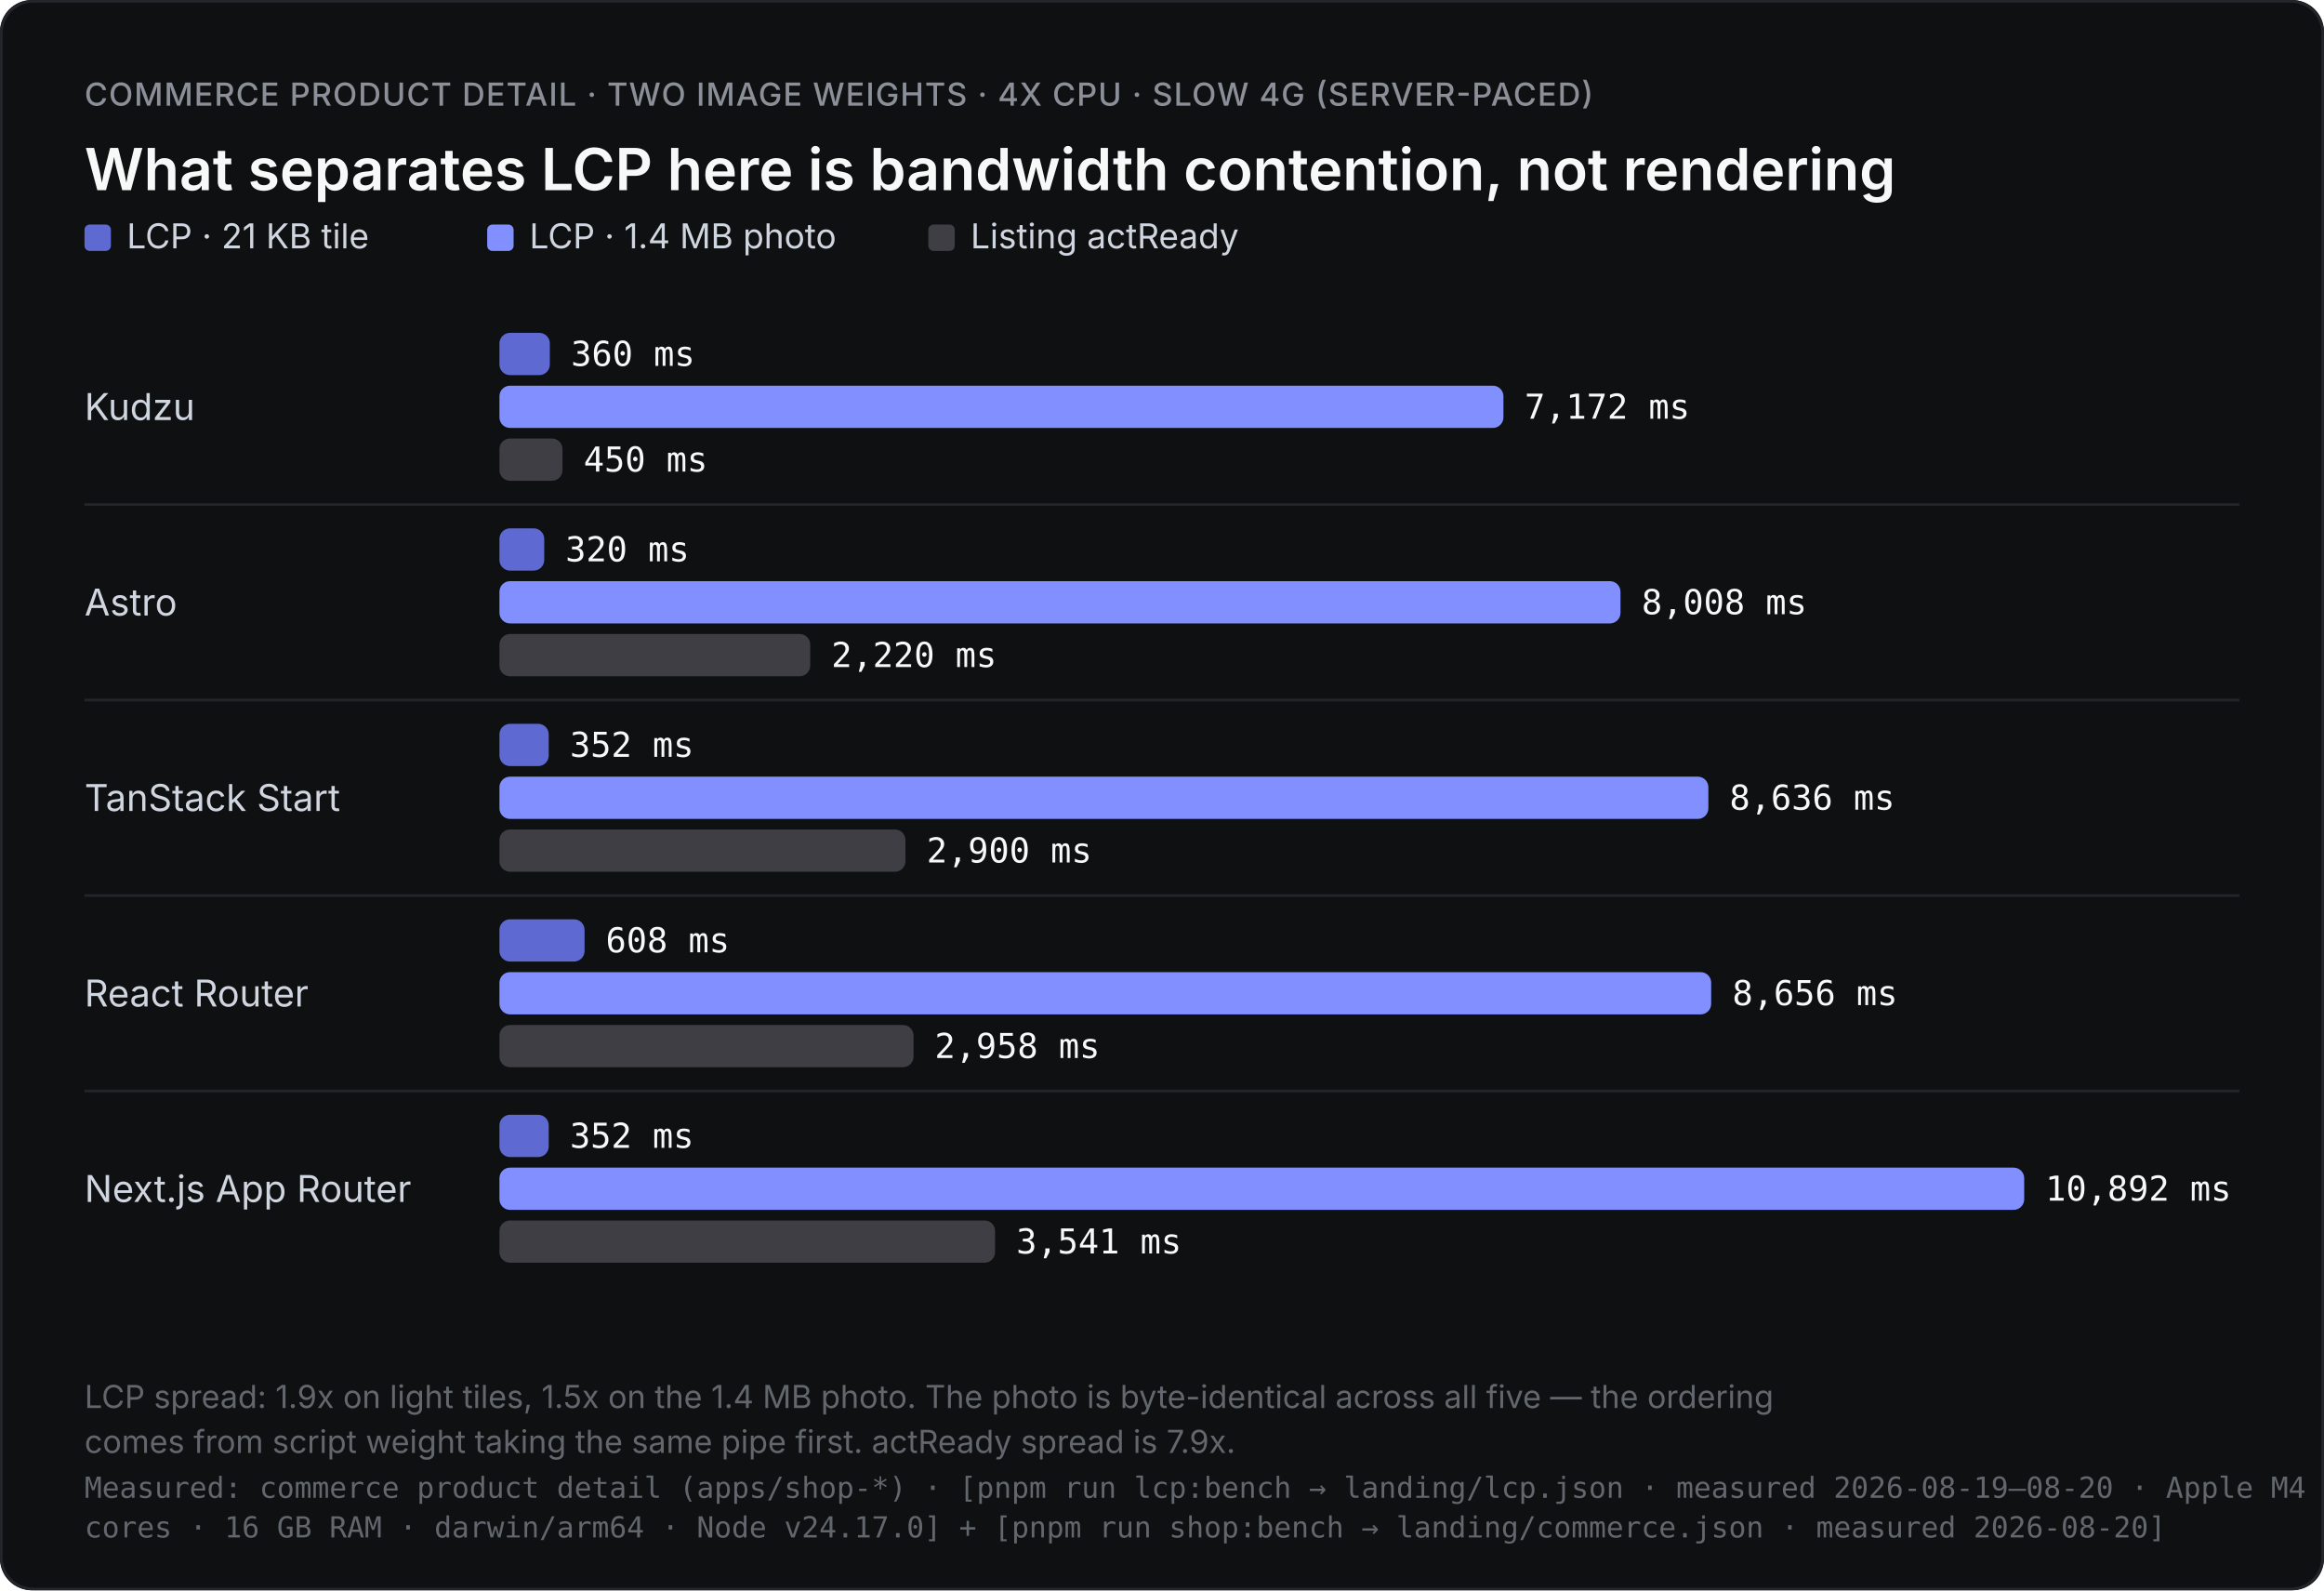
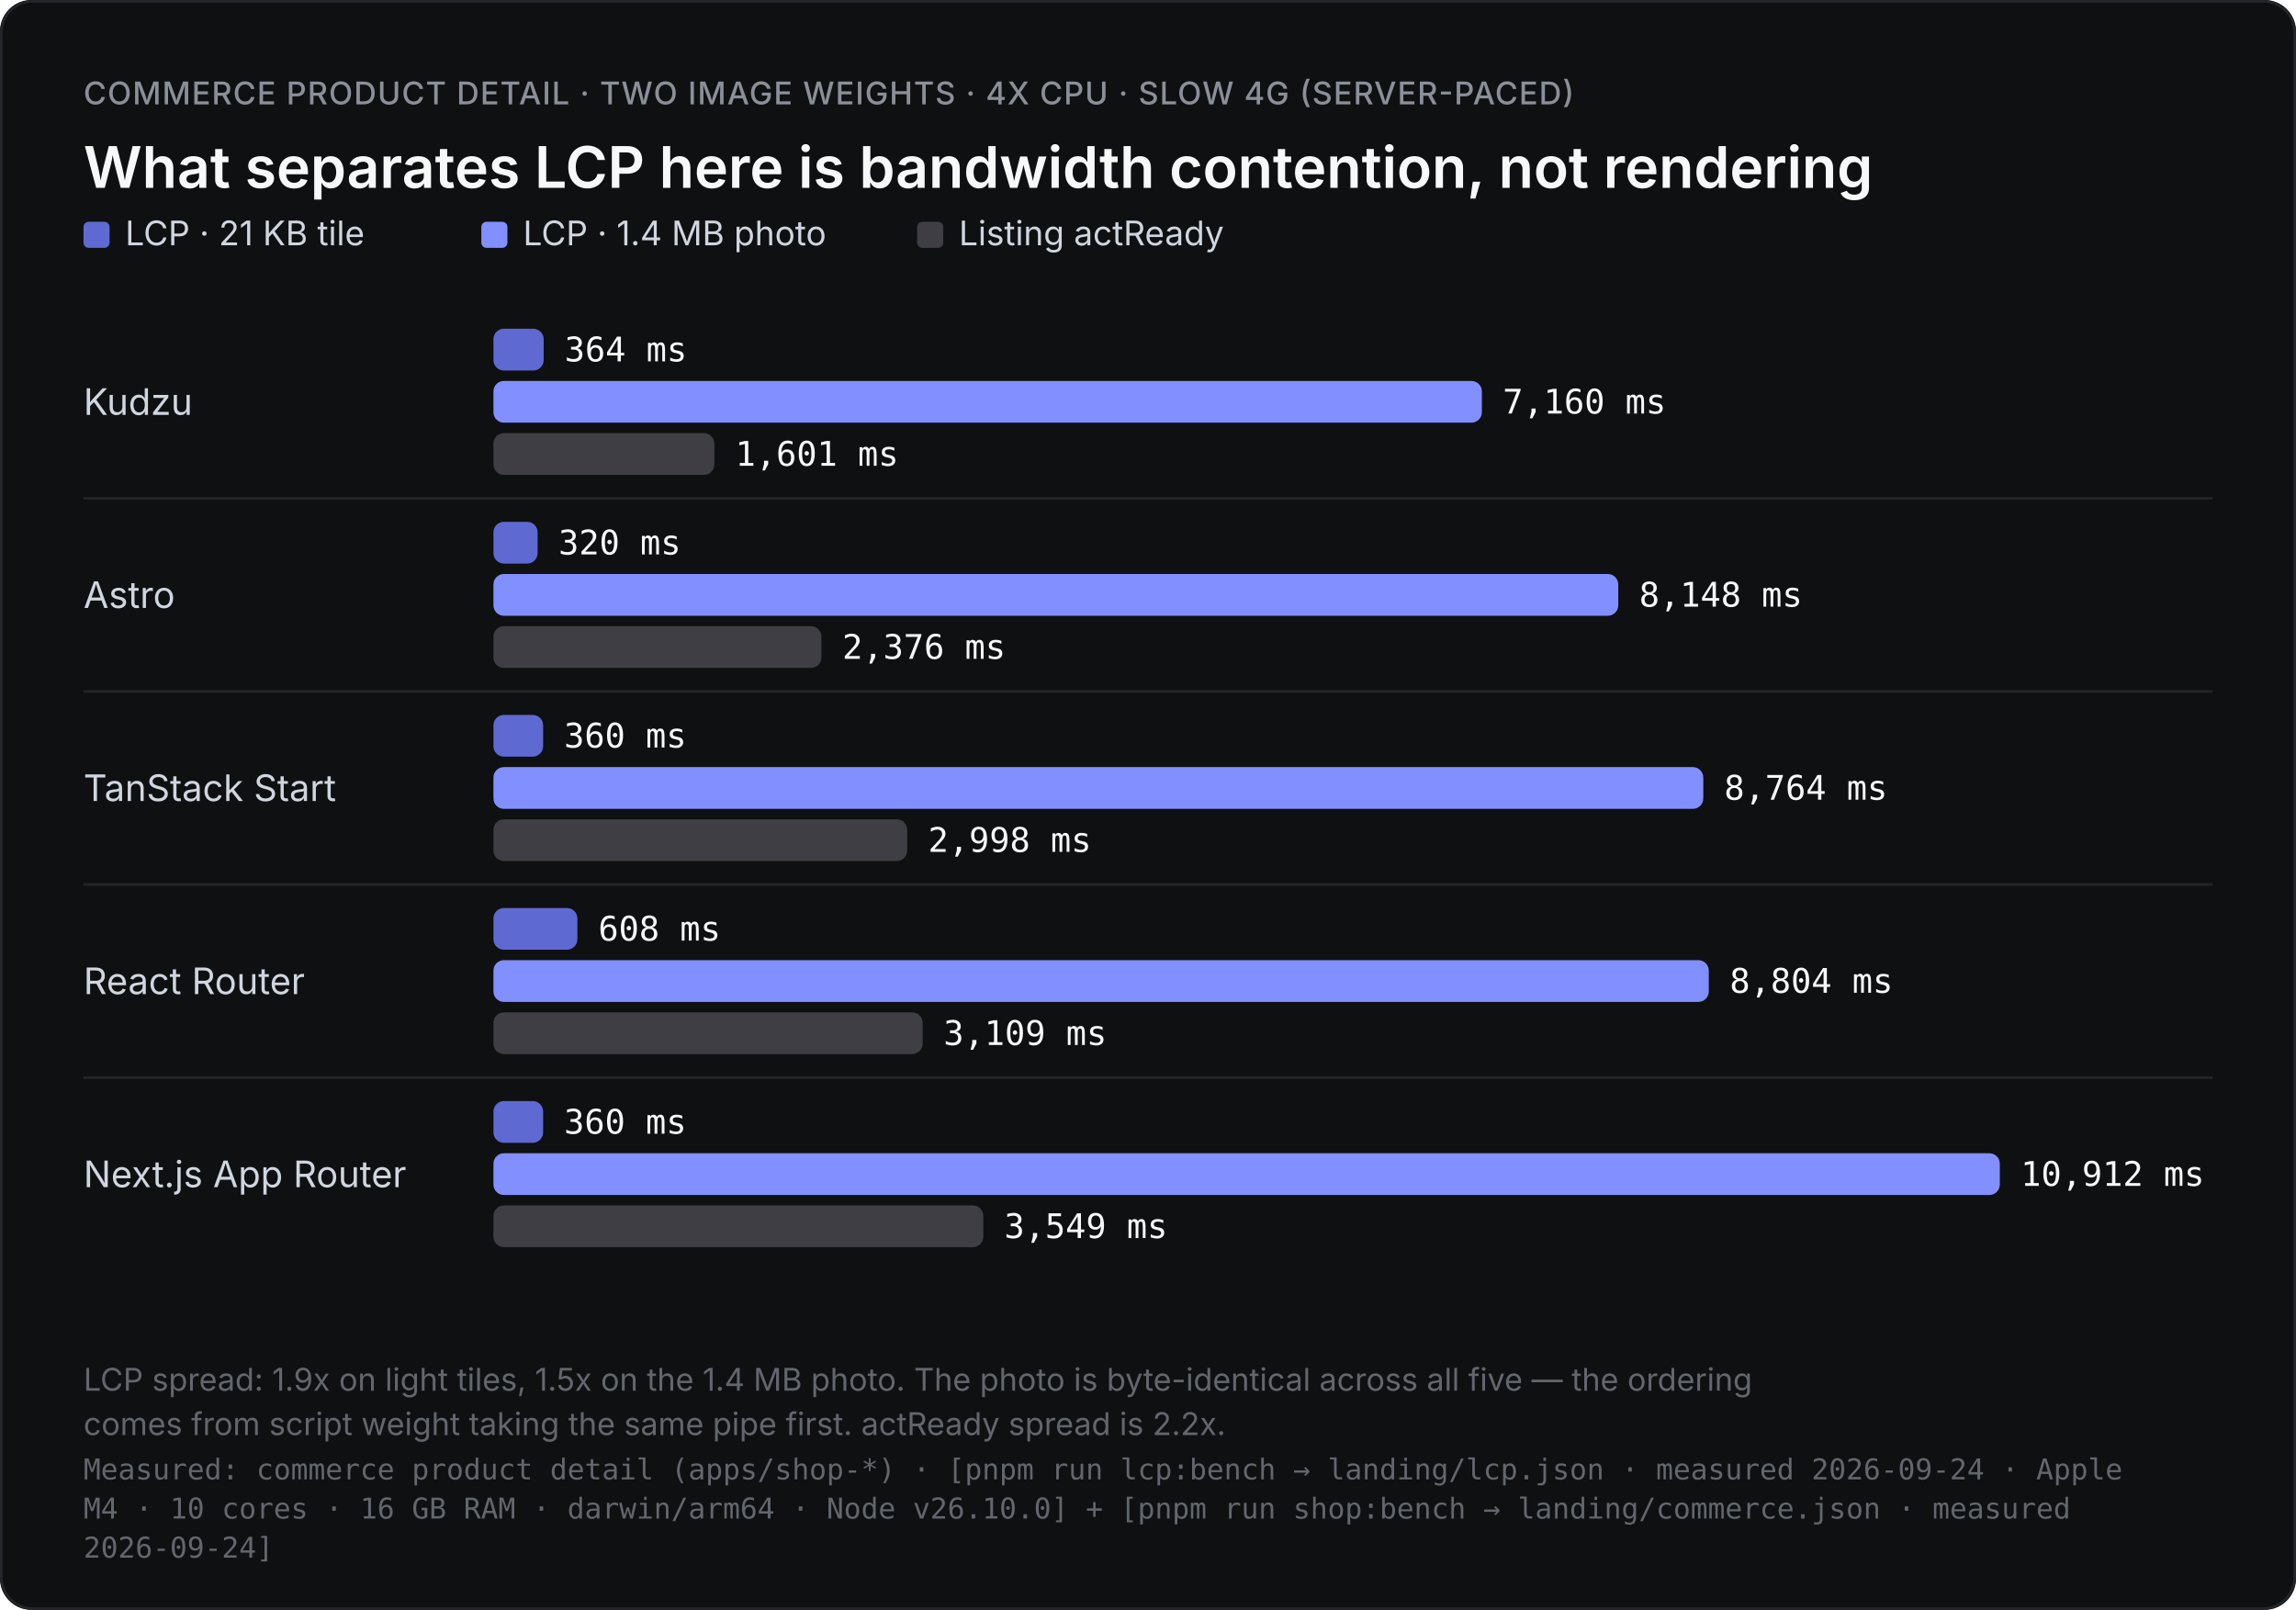
- <svg xmlns="http://www.w3.org/2000/svg" width="880" height="602" viewBox="0 0 880 602" role="img" aria-label="What separates LCP here is bandwidth contention, not rendering">
-   <rect x="0" y="0" width="880" height="602" rx="12" fill="#010102" />
-   <rect x="0.5" y="0.5" width="879" height="601" rx="12" fill="#0f1011" stroke="#23252a" stroke-width="1" />
+ <svg xmlns="http://www.w3.org/2000/svg" width="880" height="617" viewBox="0 0 880 617" role="img" aria-label="What separates LCP here is bandwidth contention, not rendering">
+   <rect x="0" y="0" width="880" height="617" rx="12" fill="#010102" />
+   <rect x="0.5" y="0.5" width="879" height="616" rx="12" fill="#0f1011" stroke="#23252a" stroke-width="1" />
  <text x="32" y="40" font-family="-apple-system, BlinkMacSystemFont, 'SF Pro Display', 'Segoe UI', Inter, Roboto, sans-serif" font-size="12" font-weight="500" fill="#8a8f98" letter-spacing="0.4">COMMERCE PRODUCT DETAIL · TWO IMAGE WEIGHTS · 4X CPU · SLOW 4G (SERVER-PACED)</text>
  <text x="32" y="72" font-family="-apple-system, BlinkMacSystemFont, 'SF Pro Display', 'Segoe UI', Inter, Roboto, sans-serif" font-size="22" font-weight="600" fill="#f7f8f8">What separates LCP here is bandwidth contention, not rendering</text>
  <rect x="32" y="85" width="10" height="10" rx="2" fill="#5e6ad2" />
  <text x="48" y="94" font-family="-apple-system, BlinkMacSystemFont, 'SF Pro Display', 'Segoe UI', Inter, Roboto, sans-serif" font-size="13" font-weight="400" fill="#d0d6e0">LCP · 21 KB tile</text>
  <rect x="184.48" y="85" width="10" height="10" rx="2" fill="#828fff" />
  <text x="200.48" y="94" font-family="-apple-system, BlinkMacSystemFont, 'SF Pro Display', 'Segoe UI', Inter, Roboto, sans-serif" font-size="13" font-weight="400" fill="#d0d6e0">LCP · 1.4 MB photo</text>
  <rect x="351.52" y="85" width="10" height="10" rx="2" fill="#3e3e44" />
  <text x="367.52" y="94" font-family="-apple-system, BlinkMacSystemFont, 'SF Pro Display', 'Segoe UI', Inter, Roboto, sans-serif" font-size="13" font-weight="400" fill="#d0d6e0">Listing actReady</text>
  <text x="32" y="159" font-family="-apple-system, BlinkMacSystemFont, 'SF Pro Display', 'Segoe UI', Inter, Roboto, sans-serif" font-size="14" font-weight="400" fill="#d0d6e0">Kudzu</text>
-   <rect x="189.12" y="126" width="19.08" height="16" rx="4" fill="#5e6ad2" />
-   <text x="216.203" y="138.5" font-family="ui-monospace, SFMono-Regular, 'SF Mono', Menlo, monospace" font-size="13" font-weight="400" fill="#f7f8f8">360 ms</text>
-   <rect x="189.12" y="146" width="380.17" height="16" rx="4" fill="#828fff" />
-   <text x="577.291" y="158.5" font-family="ui-monospace, SFMono-Regular, 'SF Mono', Menlo, monospace" font-size="13" font-weight="400" fill="#f7f8f8">7,172 ms</text>
-   <rect x="189.12" y="166" width="23.87" height="16" rx="4" fill="#3e3e44" />
-   <text x="220.995" y="178.5" font-family="ui-monospace, SFMono-Regular, 'SF Mono', Menlo, monospace" font-size="13" font-weight="400" fill="#f7f8f8">450 ms</text>
+   <rect x="189.12" y="126" width="19.26" height="16" rx="4" fill="#5e6ad2" />
+   <text x="216.379" y="138.5" font-family="ui-monospace, SFMono-Regular, 'SF Mono', Menlo, monospace" font-size="13" font-weight="400" fill="#f7f8f8">364 ms</text>
+   <rect x="189.12" y="146" width="378.84" height="16" rx="4" fill="#828fff" />
+   <text x="575.96" y="158.5" font-family="ui-monospace, SFMono-Regular, 'SF Mono', Menlo, monospace" font-size="13" font-weight="400" fill="#f7f8f8">7,160 ms</text>
+   <rect x="189.12" y="166" width="84.69" height="16" rx="4" fill="#3e3e44" />
+   <text x="281.814" y="178.5" font-family="ui-monospace, SFMono-Regular, 'SF Mono', Menlo, monospace" font-size="13" font-weight="400" fill="#f7f8f8">1,601 ms</text>
  <line x1="32" y1="191" x2="848" y2="191" stroke="#23252a" stroke-width="1" />
  <text x="32" y="233" font-family="-apple-system, BlinkMacSystemFont, 'SF Pro Display', 'Segoe UI', Inter, Roboto, sans-serif" font-size="14" font-weight="400" fill="#d0d6e0">Astro</text>
-   <rect x="189.12" y="200" width="16.96" height="16" rx="4" fill="#5e6ad2" />
-   <text x="214.082" y="212.5" font-family="ui-monospace, SFMono-Regular, 'SF Mono', Menlo, monospace" font-size="13" font-weight="400" fill="#f7f8f8">320 ms</text>
-   <rect x="189.12" y="220" width="424.49" height="16" rx="4" fill="#828fff" />
-   <text x="621.606" y="232.5" font-family="ui-monospace, SFMono-Regular, 'SF Mono', Menlo, monospace" font-size="13" font-weight="400" fill="#f7f8f8">8,008 ms</text>
-   <rect x="189.12" y="240" width="117.68" height="16" rx="4" fill="#3e3e44" />
-   <text x="314.797" y="252.5" font-family="ui-monospace, SFMono-Regular, 'SF Mono', Menlo, monospace" font-size="13" font-weight="400" fill="#f7f8f8">2,220 ms</text>
+   <rect x="189.12" y="200" width="16.93" height="16" rx="4" fill="#5e6ad2" />
+   <text x="214.051" y="212.5" font-family="ui-monospace, SFMono-Regular, 'SF Mono', Menlo, monospace" font-size="13" font-weight="400" fill="#f7f8f8">320 ms</text>
+   <rect x="189.12" y="220" width="431.12" height="16" rx="4" fill="#828fff" />
+   <text x="628.235" y="232.5" font-family="ui-monospace, SFMono-Regular, 'SF Mono', Menlo, monospace" font-size="13" font-weight="400" fill="#f7f8f8">8,148 ms</text>
+   <rect x="189.12" y="240" width="125.71" height="16" rx="4" fill="#3e3e44" />
+   <text x="322.83" y="252.5" font-family="ui-monospace, SFMono-Regular, 'SF Mono', Menlo, monospace" font-size="13" font-weight="400" fill="#f7f8f8">2,376 ms</text>
  <line x1="32" y1="265" x2="848" y2="265" stroke="#23252a" stroke-width="1" />
  <text x="32" y="307" font-family="-apple-system, BlinkMacSystemFont, 'SF Pro Display', 'Segoe UI', Inter, Roboto, sans-serif" font-size="14" font-weight="400" fill="#d0d6e0">TanStack Start</text>
-   <rect x="189.12" y="274" width="18.66" height="16" rx="4" fill="#5e6ad2" />
-   <text x="215.779" y="286.5" font-family="ui-monospace, SFMono-Regular, 'SF Mono', Menlo, monospace" font-size="13" font-weight="400" fill="#f7f8f8">352 ms</text>
-   <rect x="189.12" y="294" width="457.77" height="16" rx="4" fill="#828fff" />
-   <text x="654.895" y="306.5" font-family="ui-monospace, SFMono-Regular, 'SF Mono', Menlo, monospace" font-size="13" font-weight="400" fill="#f7f8f8">8,636 ms</text>
-   <rect x="189.12" y="314" width="153.74" height="16" rx="4" fill="#3e3e44" />
-   <text x="350.858" y="326.5" font-family="ui-monospace, SFMono-Regular, 'SF Mono', Menlo, monospace" font-size="13" font-weight="400" fill="#f7f8f8">2,900 ms</text>
+   <rect x="189.12" y="274" width="19.05" height="16" rx="4" fill="#5e6ad2" />
+   <text x="216.168" y="286.5" font-family="ui-monospace, SFMono-Regular, 'SF Mono', Menlo, monospace" font-size="13" font-weight="400" fill="#f7f8f8">360 ms</text>
+   <rect x="189.12" y="294" width="463.71" height="16" rx="4" fill="#828fff" />
+   <text x="660.828" y="306.5" font-family="ui-monospace, SFMono-Regular, 'SF Mono', Menlo, monospace" font-size="13" font-weight="400" fill="#f7f8f8">8,764 ms</text>
+   <rect x="189.12" y="314" width="158.6" height="16" rx="4" fill="#3e3e44" />
+   <text x="355.719" y="326.5" font-family="ui-monospace, SFMono-Regular, 'SF Mono', Menlo, monospace" font-size="13" font-weight="400" fill="#f7f8f8">2,998 ms</text>
  <line x1="32" y1="339" x2="848" y2="339" stroke="#23252a" stroke-width="1" />
  <text x="32" y="381" font-family="-apple-system, BlinkMacSystemFont, 'SF Pro Display', 'Segoe UI', Inter, Roboto, sans-serif" font-size="14" font-weight="400" fill="#d0d6e0">React Router</text>
-   <rect x="189.12" y="348" width="32.23" height="16" rx="4" fill="#5e6ad2" />
-   <text x="229.349" y="360.5" font-family="ui-monospace, SFMono-Regular, 'SF Mono', Menlo, monospace" font-size="13" font-weight="400" fill="#f7f8f8">608 ms</text>
-   <rect x="189.12" y="368" width="458.83" height="16" rx="4" fill="#828fff" />
-   <text x="655.955" y="380.5" font-family="ui-monospace, SFMono-Regular, 'SF Mono', Menlo, monospace" font-size="13" font-weight="400" fill="#f7f8f8">8,656 ms</text>
-   <rect x="189.12" y="388" width="156.8" height="16" rx="4" fill="#3e3e44" />
-   <text x="353.917" y="400.5" font-family="ui-monospace, SFMono-Regular, 'SF Mono', Menlo, monospace" font-size="13" font-weight="400" fill="#f7f8f8">2,958 ms</text>
+   <rect x="189.12" y="348" width="32.17" height="16" rx="4" fill="#5e6ad2" />
+   <text x="229.29" y="360.5" font-family="ui-monospace, SFMono-Regular, 'SF Mono', Menlo, monospace" font-size="13" font-weight="400" fill="#f7f8f8">608 ms</text>
+   <rect x="189.12" y="368" width="465.82" height="16" rx="4" fill="#828fff" />
+   <text x="662.945" y="380.5" font-family="ui-monospace, SFMono-Regular, 'SF Mono', Menlo, monospace" font-size="13" font-weight="400" fill="#f7f8f8">8,804 ms</text>
+   <rect x="189.12" y="388" width="164.5" height="16" rx="4" fill="#3e3e44" />
+   <text x="361.619" y="400.5" font-family="ui-monospace, SFMono-Regular, 'SF Mono', Menlo, monospace" font-size="13" font-weight="400" fill="#f7f8f8">3,109 ms</text>
  <line x1="32" y1="413" x2="848" y2="413" stroke="#23252a" stroke-width="1" />
  <text x="32" y="455" font-family="-apple-system, BlinkMacSystemFont, 'SF Pro Display', 'Segoe UI', Inter, Roboto, sans-serif" font-size="14" font-weight="400" fill="#d0d6e0">Next.js App Router</text>
-   <rect x="189.12" y="422" width="18.66" height="16" rx="4" fill="#5e6ad2" />
-   <text x="215.779" y="434.5" font-family="ui-monospace, SFMono-Regular, 'SF Mono', Menlo, monospace" font-size="13" font-weight="400" fill="#f7f8f8">352 ms</text>
+   <rect x="189.12" y="422" width="19.05" height="16" rx="4" fill="#5e6ad2" />
+   <text x="216.168" y="434.5" font-family="ui-monospace, SFMono-Regular, 'SF Mono', Menlo, monospace" font-size="13" font-weight="400" fill="#f7f8f8">360 ms</text>
  <rect x="189.12" y="442" width="577.36" height="16" rx="4" fill="#828fff" />
-   <text x="774.48" y="454.5" font-family="ui-monospace, SFMono-Regular, 'SF Mono', Menlo, monospace" font-size="13" font-weight="400" fill="#f7f8f8">10,892 ms</text>
-   <rect x="189.12" y="462" width="187.68" height="16" rx="4" fill="#3e3e44" />
-   <text x="384.799" y="474.5" font-family="ui-monospace, SFMono-Regular, 'SF Mono', Menlo, monospace" font-size="13" font-weight="400" fill="#f7f8f8">3,541 ms</text>
-   <text x="32" y="567" font-family="ui-monospace, SFMono-Regular, 'SF Mono', Menlo, monospace" font-size="11" font-weight="400" fill="#62666d">Measured: commerce product detail (apps/shop-*) · [pnpm run lcp:bench → landing/lcp.json · measured 2026-08-19–08-20 · Apple M4 · 10</text>
-   <text x="32" y="582" font-family="ui-monospace, SFMono-Regular, 'SF Mono', Menlo, monospace" font-size="11" font-weight="400" fill="#62666d">cores · 16 GB RAM · darwin/arm64 · Node v24.17.0] + [pnpm run shop:bench → landing/commerce.json · measured 2026-08-20]</text>
+   <text x="774.48" y="454.5" font-family="ui-monospace, SFMono-Regular, 'SF Mono', Menlo, monospace" font-size="13" font-weight="400" fill="#f7f8f8">10,912 ms</text>
+   <rect x="189.12" y="462" width="187.77" height="16" rx="4" fill="#3e3e44" />
+   <text x="384.889" y="474.5" font-family="ui-monospace, SFMono-Regular, 'SF Mono', Menlo, monospace" font-size="13" font-weight="400" fill="#f7f8f8">3,549 ms</text>
+   <text x="32" y="567" font-family="ui-monospace, SFMono-Regular, 'SF Mono', Menlo, monospace" font-size="11" font-weight="400" fill="#62666d">Measured: commerce product detail (apps/shop-*) · [pnpm run lcp:bench → landing/lcp.json · measured 2026-09-24 · Apple</text>
+   <text x="32" y="582" font-family="ui-monospace, SFMono-Regular, 'SF Mono', Menlo, monospace" font-size="11" font-weight="400" fill="#62666d">M4 · 10 cores · 16 GB RAM · darwin/arm64 · Node v26.10.0] + [pnpm run shop:bench → landing/commerce.json · measured</text>
+   <text x="32" y="597" font-family="ui-monospace, SFMono-Regular, 'SF Mono', Menlo, monospace" font-size="11" font-weight="400" fill="#62666d">2026-09-24]</text>
  <text x="32" y="533" font-family="-apple-system, BlinkMacSystemFont, 'SF Pro Display', 'Segoe UI', Inter, Roboto, sans-serif" font-size="12" font-weight="400" fill="#62666d">LCP spread: 1.9x on light tiles, 1.5x on the 1.4 MB photo. The photo is byte-identical across all five — the ordering</text>
-   <text x="32" y="550" font-family="-apple-system, BlinkMacSystemFont, 'SF Pro Display', 'Segoe UI', Inter, Roboto, sans-serif" font-size="12" font-weight="400" fill="#62666d">comes from script weight taking the same pipe first. actReady spread is 7.9x.</text>
+   <text x="32" y="550" font-family="-apple-system, BlinkMacSystemFont, 'SF Pro Display', 'Segoe UI', Inter, Roboto, sans-serif" font-size="12" font-weight="400" fill="#62666d">comes from script weight taking the same pipe first. actReady spread is 2.2x.</text>
</svg>
